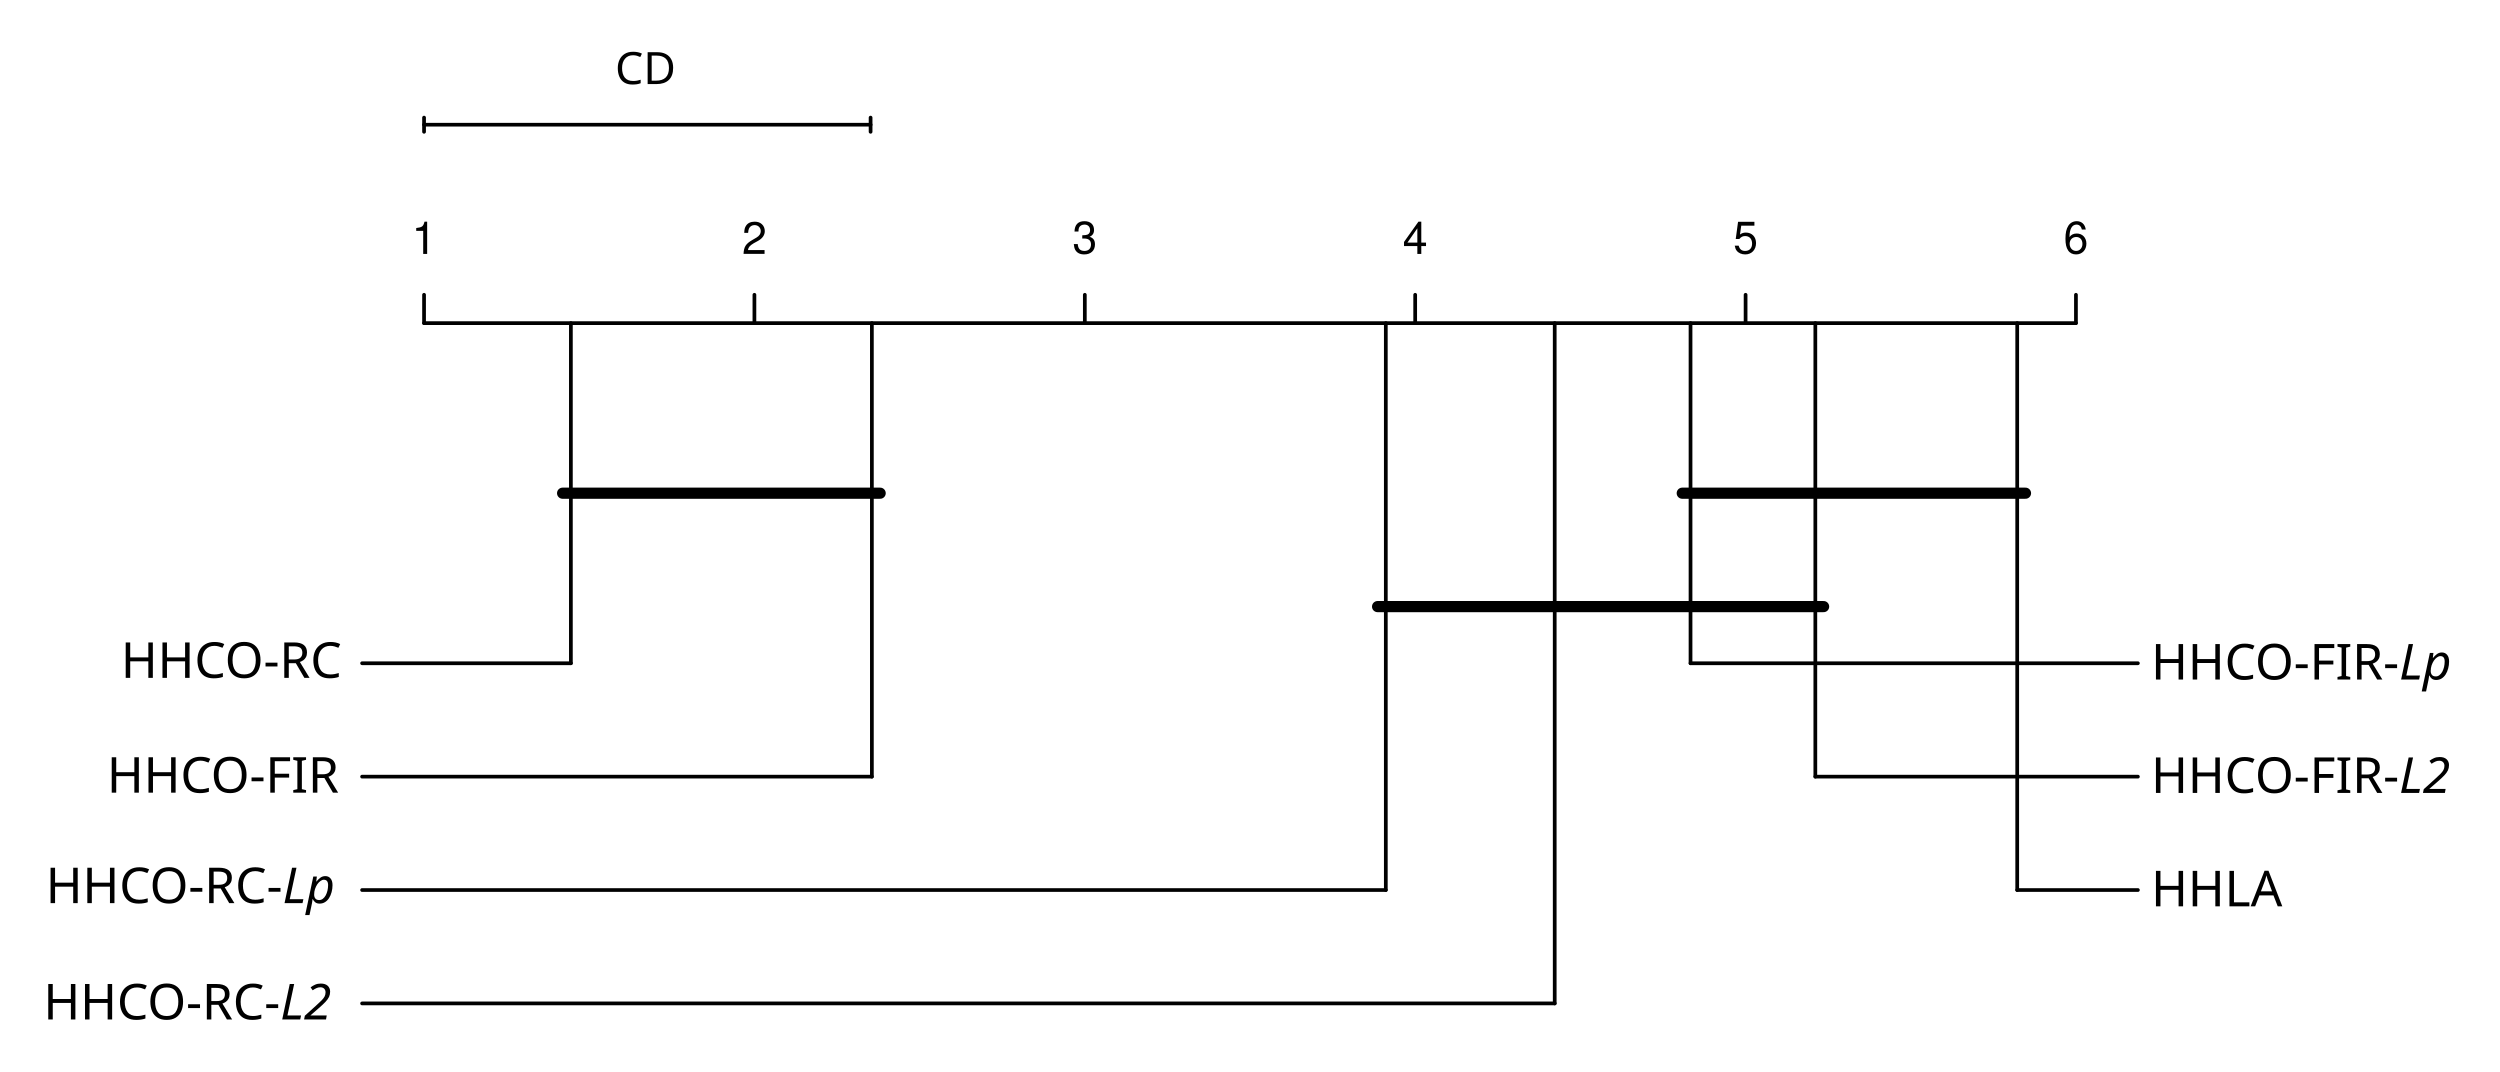
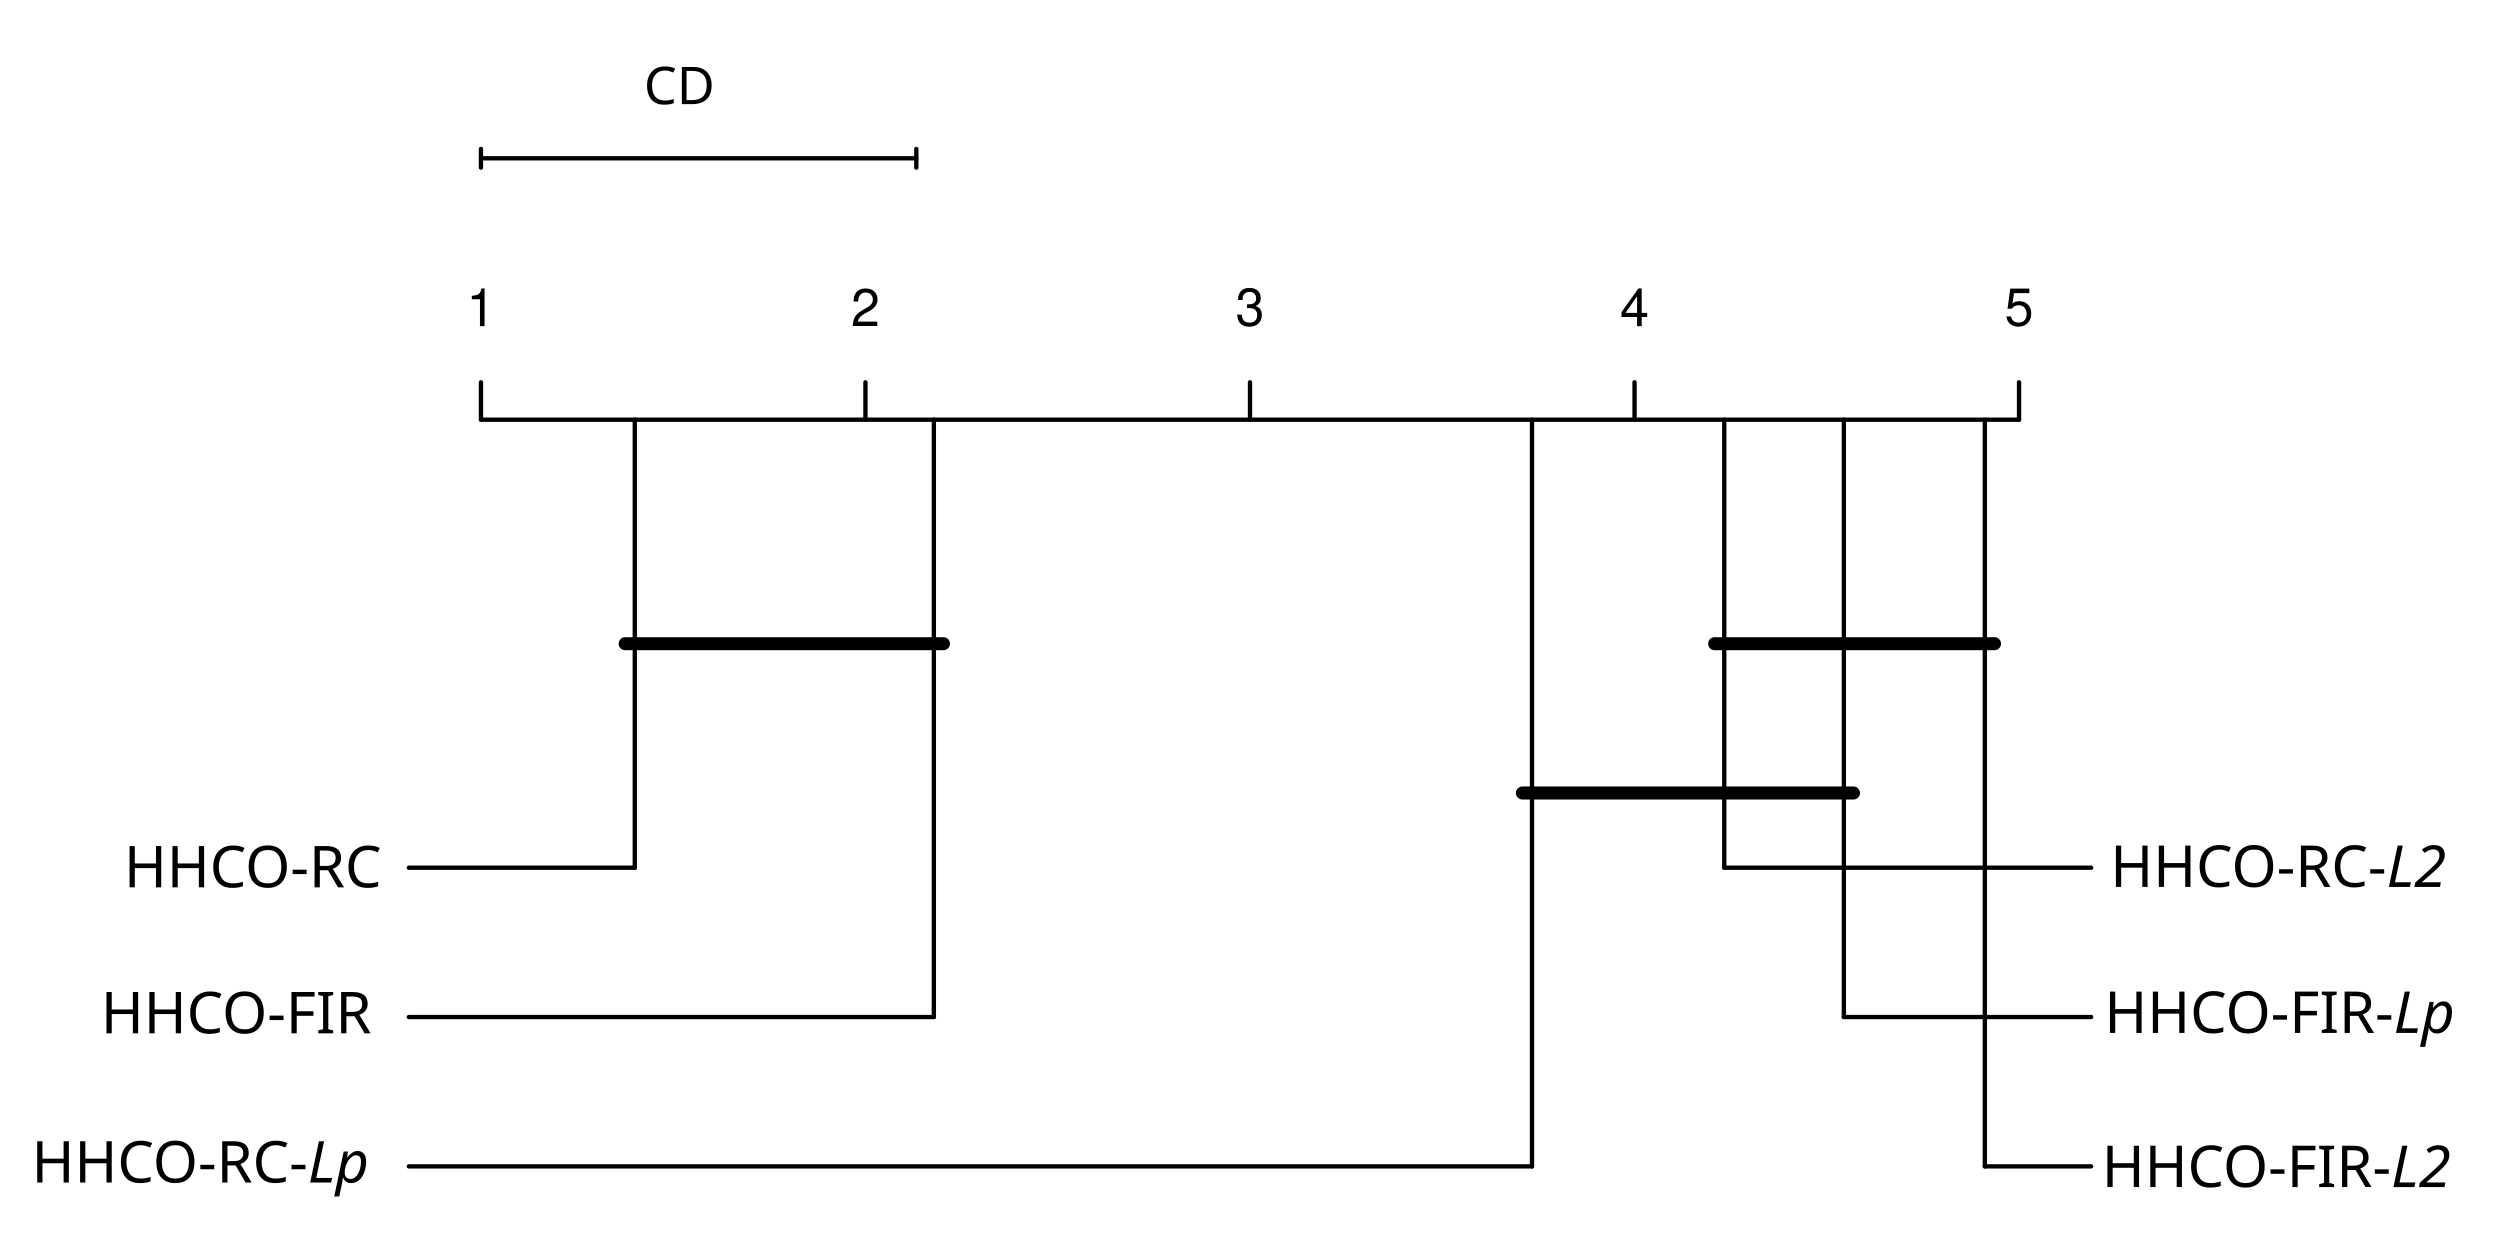
- <svg xmlns="http://www.w3.org/2000/svg" version="1.1" id="svg2" xml:space="preserve" width="672" height="288" viewBox="0 0 672 288">
+ <svg xmlns="http://www.w3.org/2000/svg" version="1.1" id="svg2" xml:space="preserve" width="576" height="288" viewBox="0 0 576 288">
  <defs id="defs6" />
  <g id="g10" transform="matrix(1.333333,0,0,-1.333333,0,288)">
    <g id="g12" transform="scale(0.1)">
-       <path d="M 854.898,1508.6 H 4185.1" style="fill:none;stroke:#000000;stroke-width:7.5;stroke-linecap:round;stroke-linejoin:round;stroke-miterlimit:10;stroke-dasharray:none;stroke-opacity:1" id="path14" />
-       <path d="m 854.898,1508.6 v 57.1" style="fill:none;stroke:#000000;stroke-width:7.5;stroke-linecap:round;stroke-linejoin:round;stroke-miterlimit:10;stroke-dasharray:none;stroke-opacity:1" id="path16" />
+       <path d="M 831.102,1434.8 H 3488.9" style="fill:none;stroke:#000000;stroke-width:7.5;stroke-linecap:round;stroke-linejoin:round;stroke-miterlimit:10;stroke-dasharray:none;stroke-opacity:1" id="path14" />
+       <path d="m 831.102,1434.8 v 64.6" style="fill:none;stroke:#000000;stroke-width:7.5;stroke-linecap:round;stroke-linejoin:round;stroke-miterlimit:10;stroke-dasharray:none;stroke-opacity:1" id="path16" />
      <g id="g18" transform="scale(10)">
-         <text transform="matrix(1,0,0,-1,82.9879,164.81)" style="font-variant:normal;font-size:9px;font-family:'Nimbus Sans L';-inkscape-font-specification:NimbusSanL-Regu;writing-mode:lr-tb;fill:#000000;fill-opacity:1;fill-rule:nonzero;stroke:none" id="text22">
+         <text transform="matrix(1,0,0,-1,80.6082,159.65)" style="font-variant:normal;font-size:9px;font-family:'Nimbus Sans L';-inkscape-font-specification:NimbusSanL-Regu;writing-mode:lr-tb;fill:#000000;fill-opacity:1;fill-rule:nonzero;stroke:none" id="text22">
          <tspan x="0" y="0" id="tspan20">1</tspan>
        </text>
      </g>
-       <path d="m 1520.9,1508.6 v 57.1" style="fill:none;stroke:#000000;stroke-width:7.5;stroke-linecap:round;stroke-linejoin:round;stroke-miterlimit:10;stroke-dasharray:none;stroke-opacity:1" id="path24" />
+       <path d="m 1495.5,1434.8 v 64.6" style="fill:none;stroke:#000000;stroke-width:7.5;stroke-linecap:round;stroke-linejoin:round;stroke-miterlimit:10;stroke-dasharray:none;stroke-opacity:1" id="path24" />
      <g id="g26" transform="scale(10)">
-         <text transform="matrix(1,0,0,-1,149.588,164.81)" style="font-variant:normal;font-size:9px;font-family:'Nimbus Sans L';-inkscape-font-specification:NimbusSanL-Regu;writing-mode:lr-tb;fill:#000000;fill-opacity:1;fill-rule:nonzero;stroke:none" id="text30">
+         <text transform="matrix(1,0,0,-1,147.048,159.65)" style="font-variant:normal;font-size:9px;font-family:'Nimbus Sans L';-inkscape-font-specification:NimbusSanL-Regu;writing-mode:lr-tb;fill:#000000;fill-opacity:1;fill-rule:nonzero;stroke:none" id="text30">
          <tspan x="0" y="0" id="tspan28">2</tspan>
        </text>
      </g>
-       <path d="m 2187,1508.6 v 57.1" style="fill:none;stroke:#000000;stroke-width:7.5;stroke-linecap:round;stroke-linejoin:round;stroke-miterlimit:10;stroke-dasharray:none;stroke-opacity:1" id="path32" />
+       <path d="m 2160,1434.8 v 64.6" style="fill:none;stroke:#000000;stroke-width:7.5;stroke-linecap:round;stroke-linejoin:round;stroke-miterlimit:10;stroke-dasharray:none;stroke-opacity:1" id="path32" />
      <g id="g34" transform="scale(10)">
-         <text transform="matrix(1,0,0,-1,216.198,164.91)" style="font-variant:normal;font-size:9px;font-family:'Nimbus Sans L';-inkscape-font-specification:NimbusSanL-Regu;writing-mode:lr-tb;fill:#000000;fill-opacity:1;fill-rule:nonzero;stroke:none" id="text38">
+         <text transform="matrix(1,0,0,-1,213.498,159.75)" style="font-variant:normal;font-size:9px;font-family:'Nimbus Sans L';-inkscape-font-specification:NimbusSanL-Regu;writing-mode:lr-tb;fill:#000000;fill-opacity:1;fill-rule:nonzero;stroke:none" id="text38">
          <tspan x="0" y="0" id="tspan36">3</tspan>
        </text>
      </g>
-       <path d="m 2853,1508.6 v 57.1" style="fill:none;stroke:#000000;stroke-width:7.5;stroke-linecap:round;stroke-linejoin:round;stroke-miterlimit:10;stroke-dasharray:none;stroke-opacity:1" id="path40" />
+       <path d="m 2824.5,1434.8 v 64.6" style="fill:none;stroke:#000000;stroke-width:7.5;stroke-linecap:round;stroke-linejoin:round;stroke-miterlimit:10;stroke-dasharray:none;stroke-opacity:1" id="path40" />
      <g id="g42" transform="scale(10)">
-         <text transform="matrix(1,0,0,-1,282.798,164.81)" style="font-variant:normal;font-size:9px;font-family:'Nimbus Sans L';-inkscape-font-specification:NimbusSanL-Regu;writing-mode:lr-tb;fill:#000000;fill-opacity:1;fill-rule:nonzero;stroke:none" id="text46">
+         <text transform="matrix(1,0,0,-1,279.948,159.65)" style="font-variant:normal;font-size:9px;font-family:'Nimbus Sans L';-inkscape-font-specification:NimbusSanL-Regu;writing-mode:lr-tb;fill:#000000;fill-opacity:1;fill-rule:nonzero;stroke:none" id="text46">
          <tspan x="0" y="0" id="tspan44">4</tspan>
        </text>
      </g>
-       <path d="m 3519.1,1508.6 v 57.1" style="fill:none;stroke:#000000;stroke-width:7.5;stroke-linecap:round;stroke-linejoin:round;stroke-miterlimit:10;stroke-dasharray:none;stroke-opacity:1" id="path48" />
+       <path d="m 3488.9,1434.8 v 64.6" style="fill:none;stroke:#000000;stroke-width:7.5;stroke-linecap:round;stroke-linejoin:round;stroke-miterlimit:10;stroke-dasharray:none;stroke-opacity:1" id="path48" />
      <g id="g50" transform="scale(10)">
-         <text transform="matrix(1,0,0,-1,349.408,164.91)" style="font-variant:normal;font-size:9px;font-family:'Nimbus Sans L';-inkscape-font-specification:NimbusSanL-Regu;writing-mode:lr-tb;fill:#000000;fill-opacity:1;fill-rule:nonzero;stroke:none" id="text54">
+         <text transform="matrix(1,0,0,-1,346.388,159.75)" style="font-variant:normal;font-size:9px;font-family:'Nimbus Sans L';-inkscape-font-specification:NimbusSanL-Regu;writing-mode:lr-tb;fill:#000000;fill-opacity:1;fill-rule:nonzero;stroke:none" id="text54">
          <tspan x="0" y="0" id="tspan52">5</tspan>
        </text>
      </g>
-       <path d="m 4185.1,1508.6 v 57.1" style="fill:none;stroke:#000000;stroke-width:7.5;stroke-linecap:round;stroke-linejoin:round;stroke-miterlimit:10;stroke-dasharray:none;stroke-opacity:1" id="path56" />
-       <g id="g58" transform="scale(10)">
-         <text transform="matrix(1,0,0,-1,416.008,164.91)" style="font-variant:normal;font-size:9px;font-family:'Nimbus Sans L';-inkscape-font-specification:NimbusSanL-Regu;writing-mode:lr-tb;fill:#000000;fill-opacity:1;fill-rule:nonzero;stroke:none" id="text62">
-           <tspan x="0" y="0" id="tspan60">6</tspan>
-         </text>
-       </g>
-       <path d="M 854.898,1908.6 H 1755.1" style="fill:none;stroke:#000000;stroke-width:7.5;stroke-linecap:round;stroke-linejoin:round;stroke-miterlimit:10;stroke-dasharray:none;stroke-opacity:1" id="path64" />
-       <g id="g66" transform="scale(10)">
-         <text transform="matrix(1,0,0,-1,124.002,199.05)" style="font-variant:normal;font-size:9px;font-family:'Nimbus Sans L';-inkscape-font-specification:NimbusSanL-Regu;writing-mode:lr-tb;fill:#000000;fill-opacity:1;fill-rule:nonzero;stroke:none" id="text70">
-           <tspan x="0 6.498" y="0" id="tspan68" style="-inkscape-font-specification:'CMU Serif';font-family:'CMU Serif';font-weight:normal;font-style:normal;font-stretch:normal;font-variant:normal">CD</tspan>
-         </text>
-       </g>
-       <path d="m 854.898,1894.3 v 28.6" style="fill:none;stroke:#000000;stroke-width:7.5;stroke-linecap:round;stroke-linejoin:round;stroke-miterlimit:10;stroke-dasharray:none;stroke-opacity:1" id="path72" />
-       <path d="m 1755.1,1894.3 v 28.6" style="fill:none;stroke:#000000;stroke-width:7.5;stroke-linecap:round;stroke-linejoin:round;stroke-miterlimit:10;stroke-dasharray:none;stroke-opacity:1" id="path74" />
-       <g id="g76" transform="scale(10)">
+       <path d="M 831.102,1886.5 H 1583.4" style="fill:none;stroke:#000000;stroke-width:7.5;stroke-linecap:round;stroke-linejoin:round;stroke-miterlimit:10;stroke-dasharray:none;stroke-opacity:1" id="path56" />
+       <path d="m 831.102,1870.3 v 32.3" style="fill:none;stroke:#000000;stroke-width:7.5;stroke-linecap:round;stroke-linejoin:round;stroke-miterlimit:10;stroke-dasharray:none;stroke-opacity:1" id="path64" />
+       <path d="m 1583.4,1870.3 v 32.3" style="fill:none;stroke:#000000;stroke-width:7.5;stroke-linecap:round;stroke-linejoin:round;stroke-miterlimit:10;stroke-dasharray:none;stroke-opacity:1" id="path66" />
+       <path d="m 706.5,660.602 h 390.4" style="fill:none;stroke:#000000;stroke-width:7.5;stroke-linecap:round;stroke-linejoin:round;stroke-miterlimit:10;stroke-dasharray:none;stroke-opacity:1" id="path74" />
+       <path d="M 1096.9,660.602 V 1434.8" style="fill:none;stroke:#000000;stroke-width:7.5;stroke-linecap:round;stroke-linejoin:round;stroke-miterlimit:10;stroke-dasharray:none;stroke-opacity:1" id="path76" />
+       <path d="m 706.5,402.602 h 907.2" style="fill:none;stroke:#000000;stroke-width:7.5;stroke-linecap:round;stroke-linejoin:round;stroke-miterlimit:10;stroke-dasharray:none;stroke-opacity:1" id="path84" />
+       <path d="M 1613.7,402.602 V 1434.8" style="fill:none;stroke:#000000;stroke-width:7.5;stroke-linecap:round;stroke-linejoin:round;stroke-miterlimit:10;stroke-dasharray:none;stroke-opacity:1" id="path86" />
+       <path d="M 706.5,144.5 H 2647.3" style="fill:none;stroke:#000000;stroke-width:7.5;stroke-linecap:round;stroke-linejoin:round;stroke-miterlimit:10;stroke-dasharray:none;stroke-opacity:1" id="path94" />
+       <path d="M 2647.3,144.5 V 1434.8" style="fill:none;stroke:#000000;stroke-width:7.5;stroke-linecap:round;stroke-linejoin:round;stroke-miterlimit:10;stroke-dasharray:none;stroke-opacity:1" id="path96" />
+       <path d="m 3613.5,660.602 h -634" style="fill:none;stroke:#000000;stroke-width:7.5;stroke-linecap:round;stroke-linejoin:round;stroke-miterlimit:10;stroke-dasharray:none;stroke-opacity:1" id="path104" />
+       <path d="M 2979.5,660.602 V 1434.8" style="fill:none;stroke:#000000;stroke-width:7.5;stroke-linecap:round;stroke-linejoin:round;stroke-miterlimit:10;stroke-dasharray:none;stroke-opacity:1" id="path106" />
+       <path d="M 3613.5,402.602 H 3186.2" style="fill:none;stroke:#000000;stroke-width:7.5;stroke-linecap:round;stroke-linejoin:round;stroke-miterlimit:10;stroke-dasharray:none;stroke-opacity:1" id="path114" />
+       <path d="M 3186.2,402.602 V 1434.8" style="fill:none;stroke:#000000;stroke-width:7.5;stroke-linecap:round;stroke-linejoin:round;stroke-miterlimit:10;stroke-dasharray:none;stroke-opacity:1" id="path116" />
+       <path d="M 3613.5,144.5 H 3429.8" style="fill:none;stroke:#000000;stroke-width:7.5;stroke-linecap:round;stroke-linejoin:round;stroke-miterlimit:10;stroke-dasharray:none;stroke-opacity:1" id="path124" />
+       <path d="M 3429.8,144.5 V 1434.8" style="fill:none;stroke:#000000;stroke-width:7.5;stroke-linecap:round;stroke-linejoin:round;stroke-miterlimit:10;stroke-dasharray:none;stroke-opacity:1" id="path126" />
+       <path d="m 1080.3,1047.7 h 550" style="fill:none;stroke:#000000;stroke-width:22.5;stroke-linecap:round;stroke-linejoin:round;stroke-miterlimit:10;stroke-dasharray:none;stroke-opacity:1" id="path128" />
+       <path d="m 2630.7,789.699 h 572.1" style="fill:none;stroke:#000000;stroke-width:22.5;stroke-linecap:round;stroke-linejoin:round;stroke-miterlimit:10;stroke-dasharray:none;stroke-opacity:1" id="path130" />
+       <path d="m 2962.9,1047.7 h 483.6" style="fill:none;stroke:#000000;stroke-width:22.5;stroke-linecap:round;stroke-linejoin:round;stroke-miterlimit:10;stroke-dasharray:none;stroke-opacity:1" id="path132" />
+       <g id="g76" transform="matrix(10,0,0,10,-29.53506,-166.7966)">
        <text transform="scale(1,-1)" style="font-variant:normal;font-size:9px;font-family:'Nimbus Sans L';-inkscape-font-specification:NimbusSanL-Regu;writing-mode:lr-tb;fill:#000000;fill-opacity:1;fill-rule:nonzero;stroke:none" id="text80" x="24.376" y="-79.343">
          <tspan id="tspan78" x="24.376" y="-79.343" style="font-style:normal;font-variant:normal;font-weight:normal;font-stretch:normal;font-size:10px;font-family:'CMU Serif';-inkscape-font-specification:'CMU Serif'">HHCO-RC</tspan>
        </text>
      </g>
-       <path d="m 730,822.898 h 420.9" style="fill:none;stroke:#000000;stroke-width:7.5;stroke-linecap:round;stroke-linejoin:round;stroke-miterlimit:10;stroke-dasharray:none;stroke-opacity:1" id="path82" />
-       <path d="M 1150.9,822.898 V 1508.6" style="fill:none;stroke:#000000;stroke-width:7.5;stroke-linecap:round;stroke-linejoin:round;stroke-miterlimit:10;stroke-dasharray:none;stroke-opacity:1" id="path84" />
-       <g id="g86" transform="scale(10)">
+       <g id="g86" transform="matrix(10,0,0,10,-41.2359,-187.6026)">
        <text transform="scale(1,-1)" style="font-variant:normal;font-size:9px;font-family:'Nimbus Sans L';-inkscape-font-specification:NimbusSanL-Regu;writing-mode:lr-tb;fill:#000000;fill-opacity:1;fill-rule:nonzero;stroke:none" id="text90" x="21.556" y="-56.2">
          <tspan id="tspan88" x="21.556" y="-56.2" style="font-style:normal;font-variant:normal;font-weight:normal;font-stretch:normal;font-size:10px;font-family:'CMU Serif';-inkscape-font-specification:'CMU Serif'">HHCO-FIR</tspan>
        </text>
      </g>
-       <path d="M 730,594.301 H 1757.7" style="fill:none;stroke:#000000;stroke-width:7.5;stroke-linecap:round;stroke-linejoin:round;stroke-miterlimit:10;stroke-dasharray:none;stroke-opacity:1" id="path92" />
-       <path d="M 1757.7,594.301 V 1508.6" style="fill:none;stroke:#000000;stroke-width:7.5;stroke-linecap:round;stroke-linejoin:round;stroke-miterlimit:10;stroke-dasharray:none;stroke-opacity:1" id="path94" />
-       <g id="g96" transform="scale(10)">
+       <g id="g96" transform="matrix(10,0,0,10,-37.65957,-222.7158)">
        <text transform="scale(1,-1)" style="font-variant:normal;font-size:9px;font-family:'Nimbus Sans L';-inkscape-font-specification:NimbusSanL-Regu;writing-mode:lr-tb;fill:#000000;fill-opacity:1;fill-rule:nonzero;stroke:none" id="text100" x="9.227" y="-33.926">
          <tspan id="tspan98" x="9.227" y="-33.926" style="font-style:normal;font-variant:normal;font-weight:normal;font-stretch:normal;font-size:10px;font-family:'CMU Serif';-inkscape-font-specification:'CMU Serif'">HHCO-RC-<tspan style="font-style:italic;font-variant:normal;font-weight:500;font-stretch:normal;font-size:10px;font-family:'CMU Serif';-inkscape-font-specification:'CMU Serif Medium Italic'" id="tspan152">Lp</tspan>
          </tspan>
        </text>
      </g>
-       <path d="M 730,365.699 H 2793.8" style="fill:none;stroke:#000000;stroke-width:7.5;stroke-linecap:round;stroke-linejoin:round;stroke-miterlimit:10;stroke-dasharray:none;stroke-opacity:1" id="path102" />
-       <path d="M 2793.8,365.699 V 1508.6" style="fill:none;stroke:#000000;stroke-width:7.5;stroke-linecap:round;stroke-linejoin:round;stroke-miterlimit:10;stroke-dasharray:none;stroke-opacity:1" id="path104" />
-       <g id="g106" transform="matrix(10,0,0,10,-370.6618,0)">
+       <g id="g106" transform="matrix(10,0,0,10,3188.372,522.6227)">
        <text transform="matrix(1,0,0,-1,45.827,10.4801)" style="font-variant:normal;font-size:9px;font-family:'Nimbus Sans L';-inkscape-font-specification:NimbusSanL-Regu;writing-mode:lr-tb;fill:#000000;fill-opacity:1;fill-rule:nonzero;stroke:none" id="text110">
          <tspan id="tspan108" x="0" y="0" style="font-style:normal;font-variant:normal;font-weight:normal;font-stretch:normal;font-size:10px;font-family:'CMU Serif';-inkscape-font-specification:'CMU Serif'">HHCO-RC-<tspan style="font-style:italic;font-variant:normal;font-weight:500;font-stretch:normal;font-size:10px;font-family:'CMU Serif';-inkscape-font-specification:'CMU Serif Medium Italic'" id="tspan154">L2</tspan>
          </tspan>
        </text>
      </g>
-       <path d="M 730,137.102 H 3134.3" style="fill:none;stroke:#000000;stroke-width:7.5;stroke-linecap:round;stroke-linejoin:round;stroke-miterlimit:10;stroke-dasharray:none;stroke-opacity:1" id="path112" />
-       <path d="M 3134.3,137.102 V 1508.6" style="fill:none;stroke:#000000;stroke-width:7.5;stroke-linecap:round;stroke-linejoin:round;stroke-miterlimit:10;stroke-dasharray:none;stroke-opacity:1" id="path114" />
-       <g id="g116" transform="matrix(10,0,0,10,-15,0)">
+       <g id="g116" transform="matrix(10,0,0,10,-715.3728,-415.0056)">
        <text transform="matrix(1,0,0,-1,435.17,79.0102)" style="font-variant:normal;font-size:9px;font-family:'Nimbus Sans L';-inkscape-font-specification:NimbusSanL-Regu;writing-mode:lr-tb;fill:#000000;fill-opacity:1;fill-rule:nonzero;stroke:none" id="text120">
          <tspan id="tspan118" x="0" y="0" style="font-style:normal;font-variant:normal;font-weight:normal;font-stretch:normal;font-size:10px;font-family:'CMU Serif';-inkscape-font-specification:'CMU Serif'">HHCO-FIR-<tspan style="font-style:italic;font-variant:normal;font-weight:500;font-stretch:normal;font-size:10px;font-family:'CMU Serif';-inkscape-font-specification:'CMU Serif Medium Italic'" id="tspan156">Lp</tspan>
          </tspan>
        </text>
      </g>
-       <path d="M 4310,822.898 H 3408.1" style="fill:none;stroke:#000000;stroke-width:7.5;stroke-linecap:round;stroke-linejoin:round;stroke-miterlimit:10;stroke-dasharray:none;stroke-opacity:1" id="path122" />
-       <path d="M 3408.1,822.898 V 1508.6" style="fill:none;stroke:#000000;stroke-width:7.5;stroke-linecap:round;stroke-linejoin:round;stroke-miterlimit:10;stroke-dasharray:none;stroke-opacity:1" id="path124" />
-       <g id="g126" transform="matrix(10,0,0,10,-15,0)">
+       <g id="g126" transform="matrix(10,0,0,10,-719.792,-452.7605)">
        <text transform="matrix(1,0,0,-1,435.17,56.15)" style="font-variant:normal;font-size:9px;font-family:'Nimbus Sans L';-inkscape-font-specification:NimbusSanL-Regu;writing-mode:lr-tb;fill:#000000;fill-opacity:1;fill-rule:nonzero;stroke:none" id="text130">
          <tspan id="tspan128" x="0" y="0" style="font-style:normal;font-variant:normal;font-weight:normal;font-stretch:normal;font-size:10px;font-family:'CMU Serif';-inkscape-font-specification:'CMU Serif'">HHCO-FIR-<tspan style="font-style:italic;font-variant:normal;font-weight:500;font-stretch:normal;font-size:10px;font-family:'CMU Serif';-inkscape-font-specification:'CMU Serif Medium Italic'" id="tspan158">L2</tspan>
          </tspan>
        </text>
      </g>
-       <path d="M 4310,594.301 H 3659.7" style="fill:none;stroke:#000000;stroke-width:7.5;stroke-linecap:round;stroke-linejoin:round;stroke-miterlimit:10;stroke-dasharray:none;stroke-opacity:1" id="path132" />
-       <path d="M 3659.7,594.301 V 1508.6" style="fill:none;stroke:#000000;stroke-width:7.5;stroke-linecap:round;stroke-linejoin:round;stroke-miterlimit:10;stroke-dasharray:none;stroke-opacity:1" id="path134" />
-       <g id="g136" transform="scale(10)">
-         <text transform="scale(1,-1)" style="font-variant:normal;font-size:9px;font-family:'Nimbus Sans L';-inkscape-font-specification:NimbusSanL-Regu;writing-mode:lr-tb;fill:#000000;fill-opacity:1;fill-rule:nonzero;stroke:none" id="text140" x="433.67" y="-33.29">
-           <tspan x="433.67 440.168 446.666 451.67" y="-33.29" id="tspan138" style="font-style:normal;font-variant:normal;font-weight:normal;font-stretch:normal;font-size:10px;font-family:'CMU Serif';-inkscape-font-specification:'CMU Serif'">HHLA</tspan>
+       <g id="g66" transform="matrix(10,0,0,10,-127.3795,-10.45022)">
+         <text transform="matrix(1,0,0,-1,124.002,199.05)" style="font-variant:normal;font-size:9px;font-family:'Nimbus Sans L';-inkscape-font-specification:NimbusSanL-Regu;writing-mode:lr-tb;fill:#000000;fill-opacity:1;fill-rule:nonzero;stroke:none" id="text70">
+           <tspan x="0 6.498" y="0" id="tspan68" style="font-style:normal;font-variant:normal;font-weight:normal;font-stretch:normal;font-family:'CMU Serif';-inkscape-font-specification:'CMU Serif'">CD</tspan>
        </text>
      </g>
-       <path d="M 4310,365.699 H 4066.7" style="fill:none;stroke:#000000;stroke-width:7.5;stroke-linecap:round;stroke-linejoin:round;stroke-miterlimit:10;stroke-dasharray:none;stroke-opacity:1" id="path142" />
-       <path d="M 4066.7,365.699 V 1508.6" style="fill:none;stroke:#000000;stroke-width:7.5;stroke-linecap:round;stroke-linejoin:round;stroke-miterlimit:10;stroke-dasharray:none;stroke-opacity:1" id="path144" />
-       <path d="m 1134.2,1165.7 h 640.2" style="fill:none;stroke:#000000;stroke-width:22.5;stroke-linecap:round;stroke-linejoin:round;stroke-miterlimit:10;stroke-dasharray:none;stroke-opacity:1" id="path146" />
-       <path d="m 2777.2,937.102 h 899.2" style="fill:none;stroke:#000000;stroke-width:22.5;stroke-linecap:round;stroke-linejoin:round;stroke-miterlimit:10;stroke-dasharray:none;stroke-opacity:1" id="path148" />
-       <path d="m 3391.4,1165.7 h 692" style="fill:none;stroke:#000000;stroke-width:22.5;stroke-linecap:round;stroke-linejoin:round;stroke-miterlimit:10;stroke-dasharray:none;stroke-opacity:1" id="path150" />
    </g>
  </g>
</svg>
